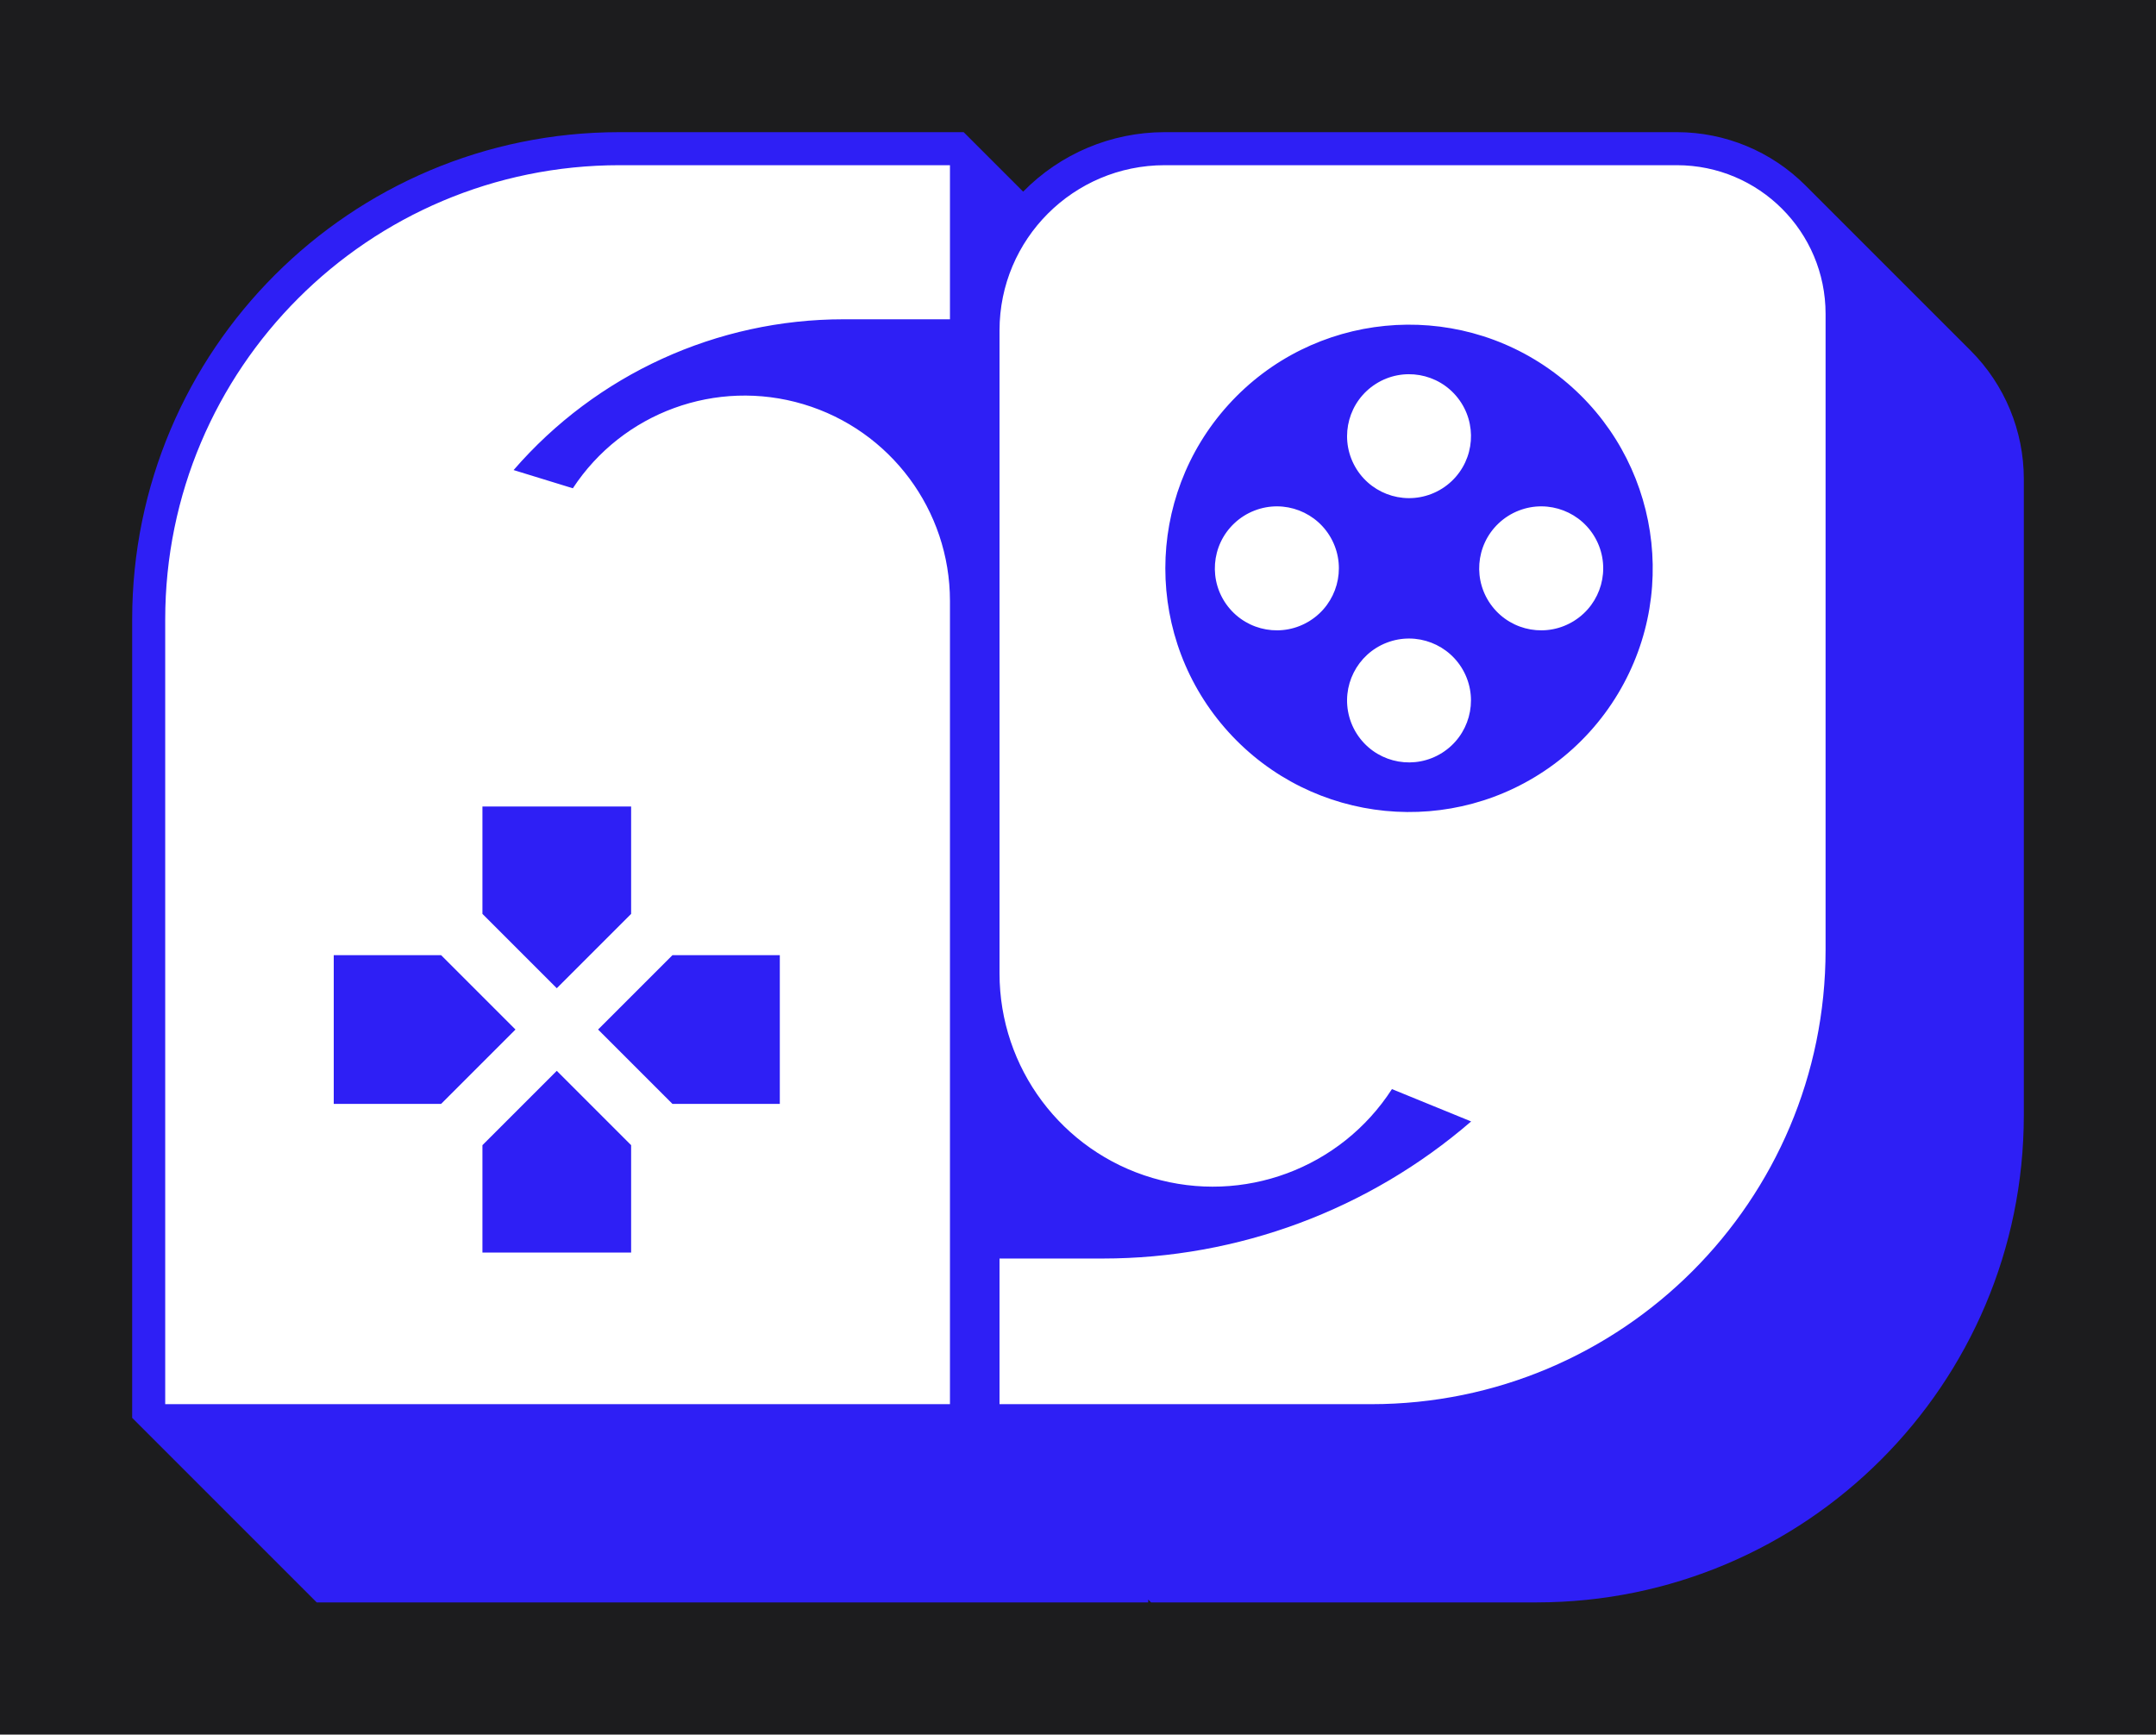
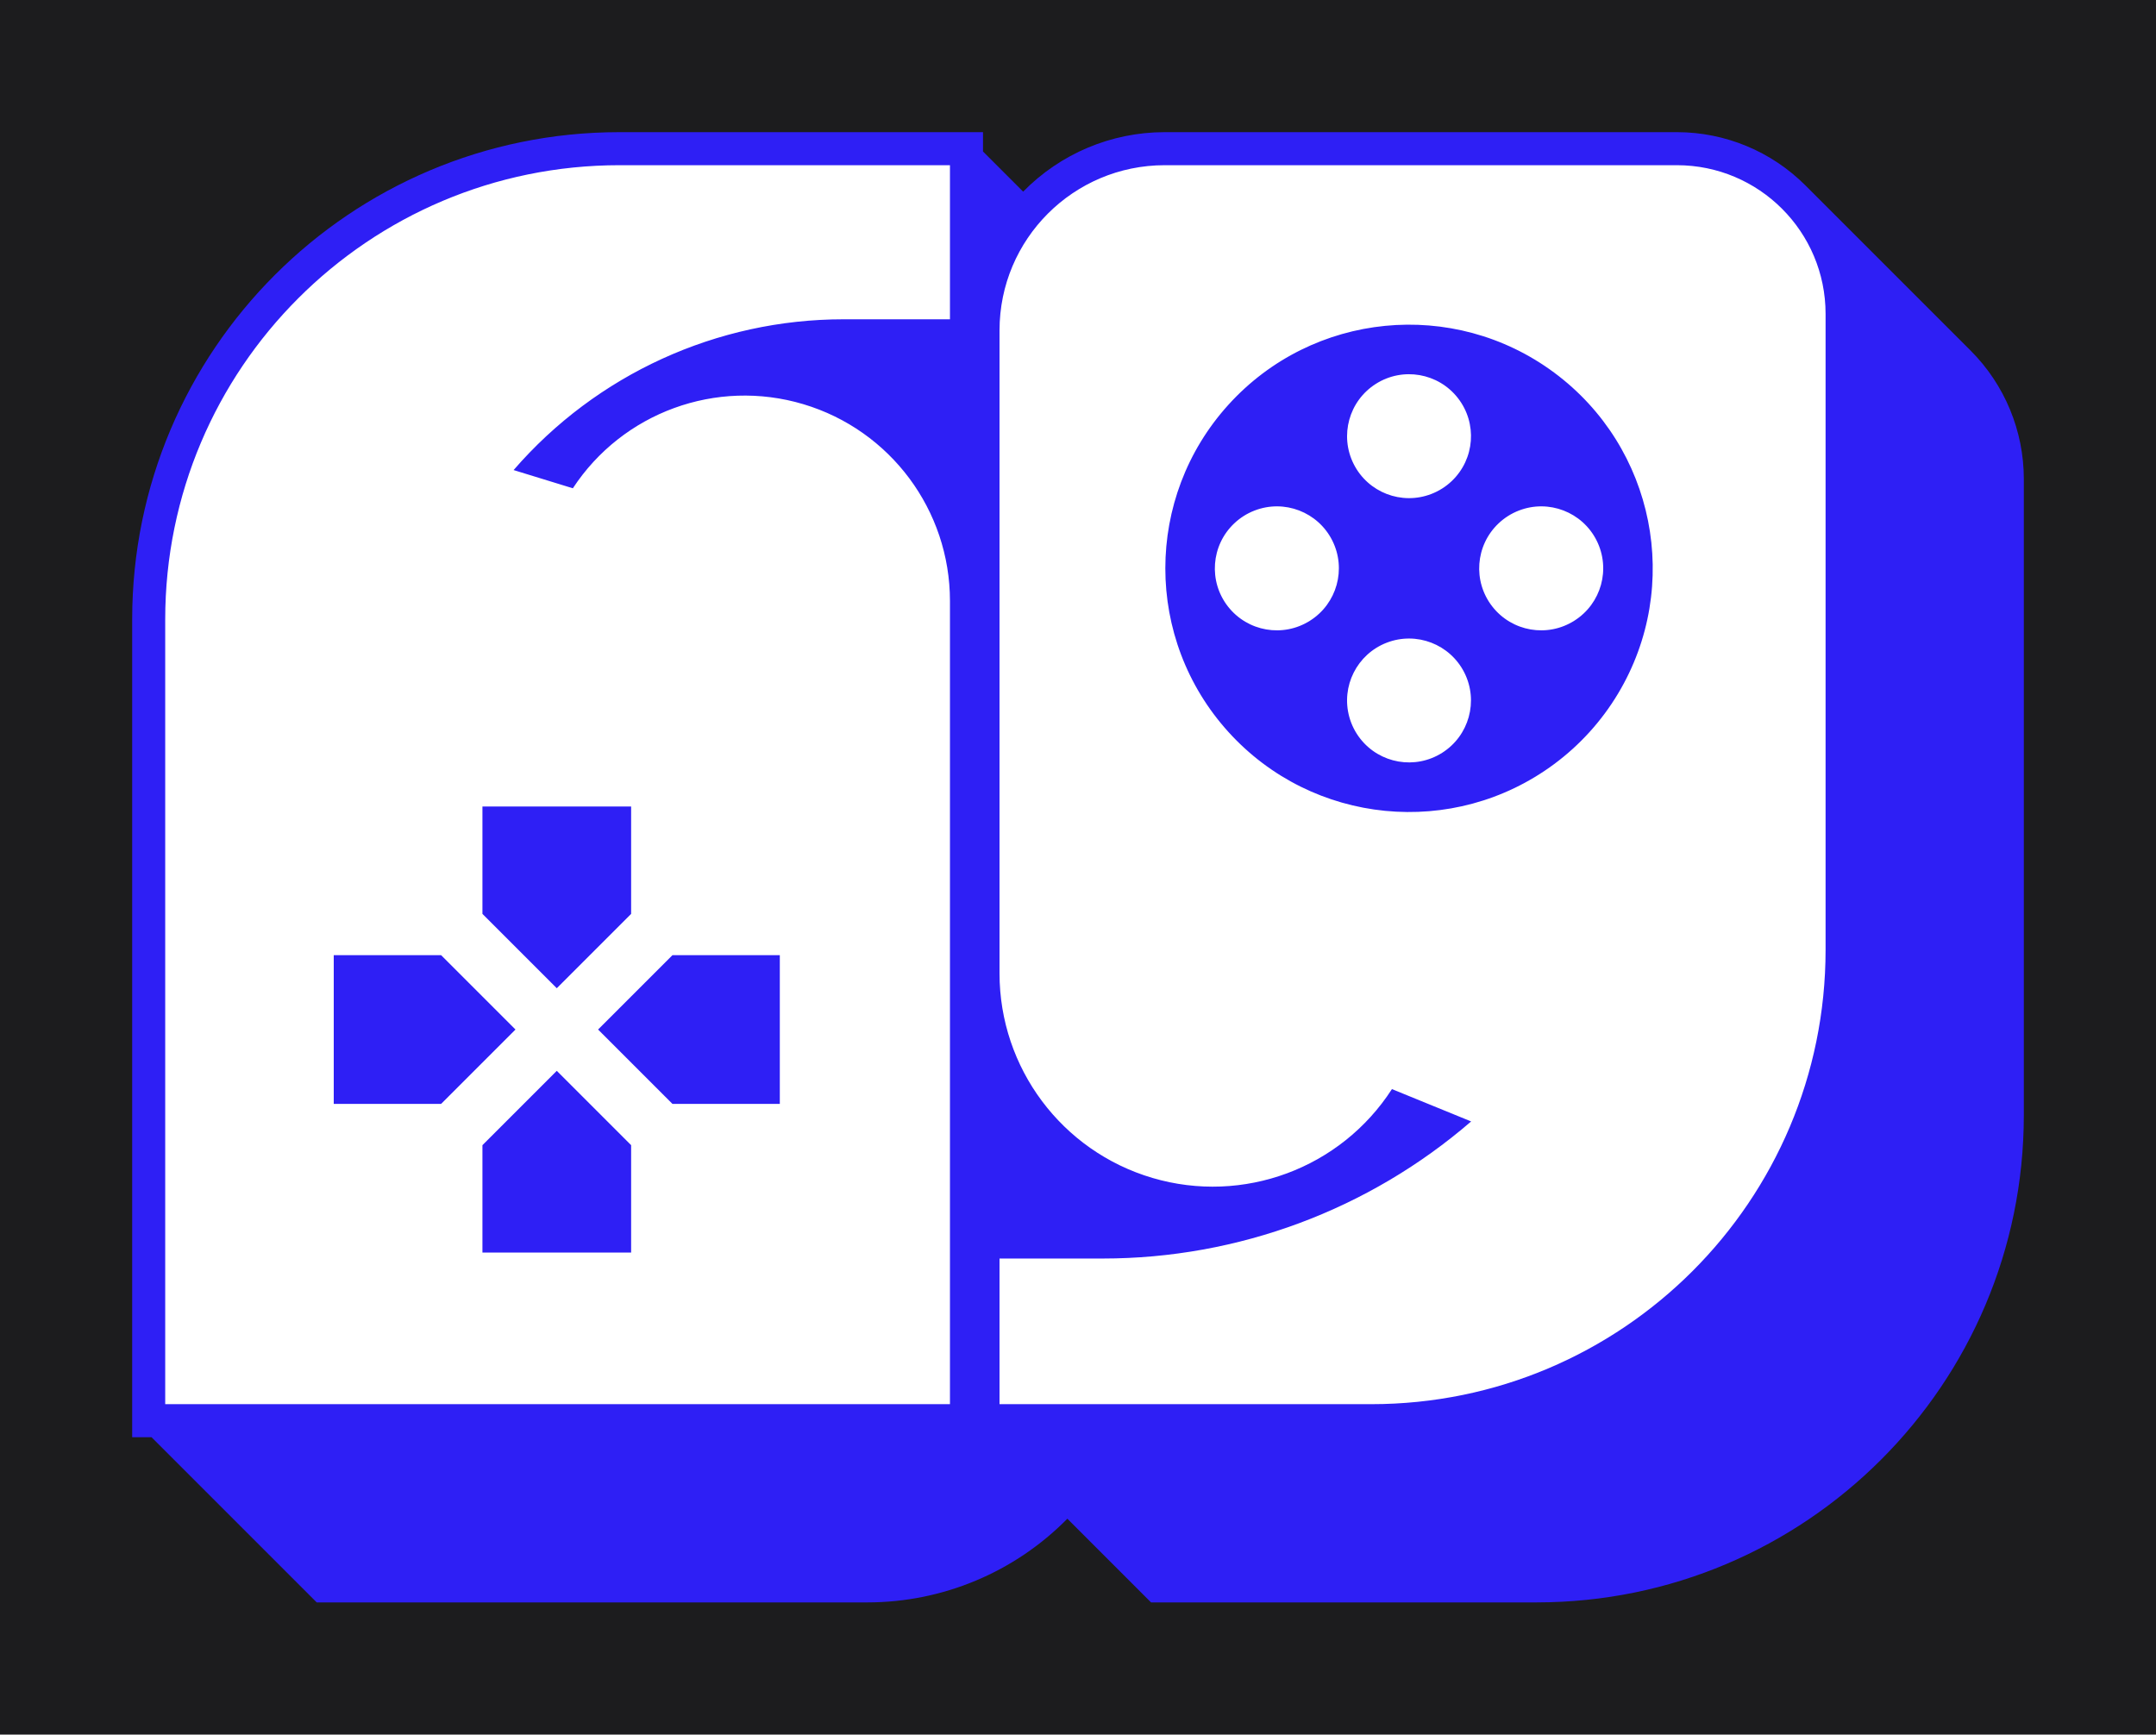
<svg xmlns="http://www.w3.org/2000/svg" viewBox="-80 -80 1044 840" width="1024" height="823.908" role="img" aria-labelledby="title">
  <rect x="-80" y="-80" width="1044" height="840" fill="#1C1C1E" />
-   <path id="depth" fill="#2E1FF5" fill-rule="evenodd" d="M476 694.63L477.37 696L664.1 696A236 236 0 0 0 900 460.1L900 151.9A87.99 87.99 0 0 0 874.29 89.84L794.16 9.71A87.99 87.99 0 0 0 732.1 -16L483.9 -16A95.95 95.95 0 0 0 415.44 12.81L386.63 -16L219.9 -16A236 236 0 0 0 -16 219.9L-16 606.63L73.37 696L476 696Z" />
+   <path id="depth" fill="#2E1FF5" fill-rule="evenodd" d="M436.85 655.47L477.37 696L664.1 696A236 236 0 0 0 900 460.1L900 151.9A87.99 87.99 0 0 0 874.29 89.84L794.16 9.71A87.99 87.99 0 0 0 732.1 -16L483.9 -16A95.95 95.95 0 0 0 415.44 12.81L396 -6.63L396 -16L219.9 -16A236 236 0 0 0 -16 219.9L-16 616L-6.63 616L73.37 696L340.1 696A135.94 135.94 0 0 0 436.85 655.47Z" />
  <path id="face" fill="#FFFFFF" fill-rule="evenodd" d="M622.98 152.96A30 30 0 0 0 586.25 105.88A30 30 0 0 0 613.09 159.22A30 30 0 0 0 622.98 152.96Z M517.61 173.5A30 30 0 0 0 554.35 220.58A30 30 0 0 0 527.5 167.24A30 30 0 0 0 517.61 173.5Z M645.61 173.5A30 30 0 0 0 682.35 220.58A30 30 0 0 0 655.5 167.24A30 30 0 0 0 645.61 173.5Z M578.65 277.69A30 30 0 0 0 629.09 245.74A30 30 0 0 0 573.38 267.23A30 30 0 0 0 578.65 277.69Z M168.7 147.64A211.37 211.37 0 0 1 328.5 74.62L380 74.62L380 0L220 0A220 220 0 0 0 0 220L0 600L380 600L380 211.02A99.46 99.46 0 0 0 197.39 156.46Z M189.61 398.57L153.61 362.57L153.61 310.57L225.61 310.57L225.61 362.57Z M169.61 418.57L133.61 454.57L81.61 454.57L81.61 382.57L133.61 382.57Z M209.61 418.57L245.61 382.57L297.61 382.57L297.61 454.57L245.61 454.57Z M189.61 438.57L225.61 474.57L225.61 526.57L153.61 526.57L153.61 474.57Z M632.37 463.08A272.8 272.8 0 0 1 454 529.47L404 529.47L404 600L584 600A220 220 0 0 0 804 380L804 72A72 72 0 0 0 732 0L484 0A80 80 0 0 0 404 80L404 391.39A103.27 103.27 0 0 0 594.02 447.42Z M672.59 290.01A118 118 0 0 1 514.86 115.99A118 118 0 0 1 703.51 255.89A118 118 0 0 1 672.59 290.01Z" />
</svg>
